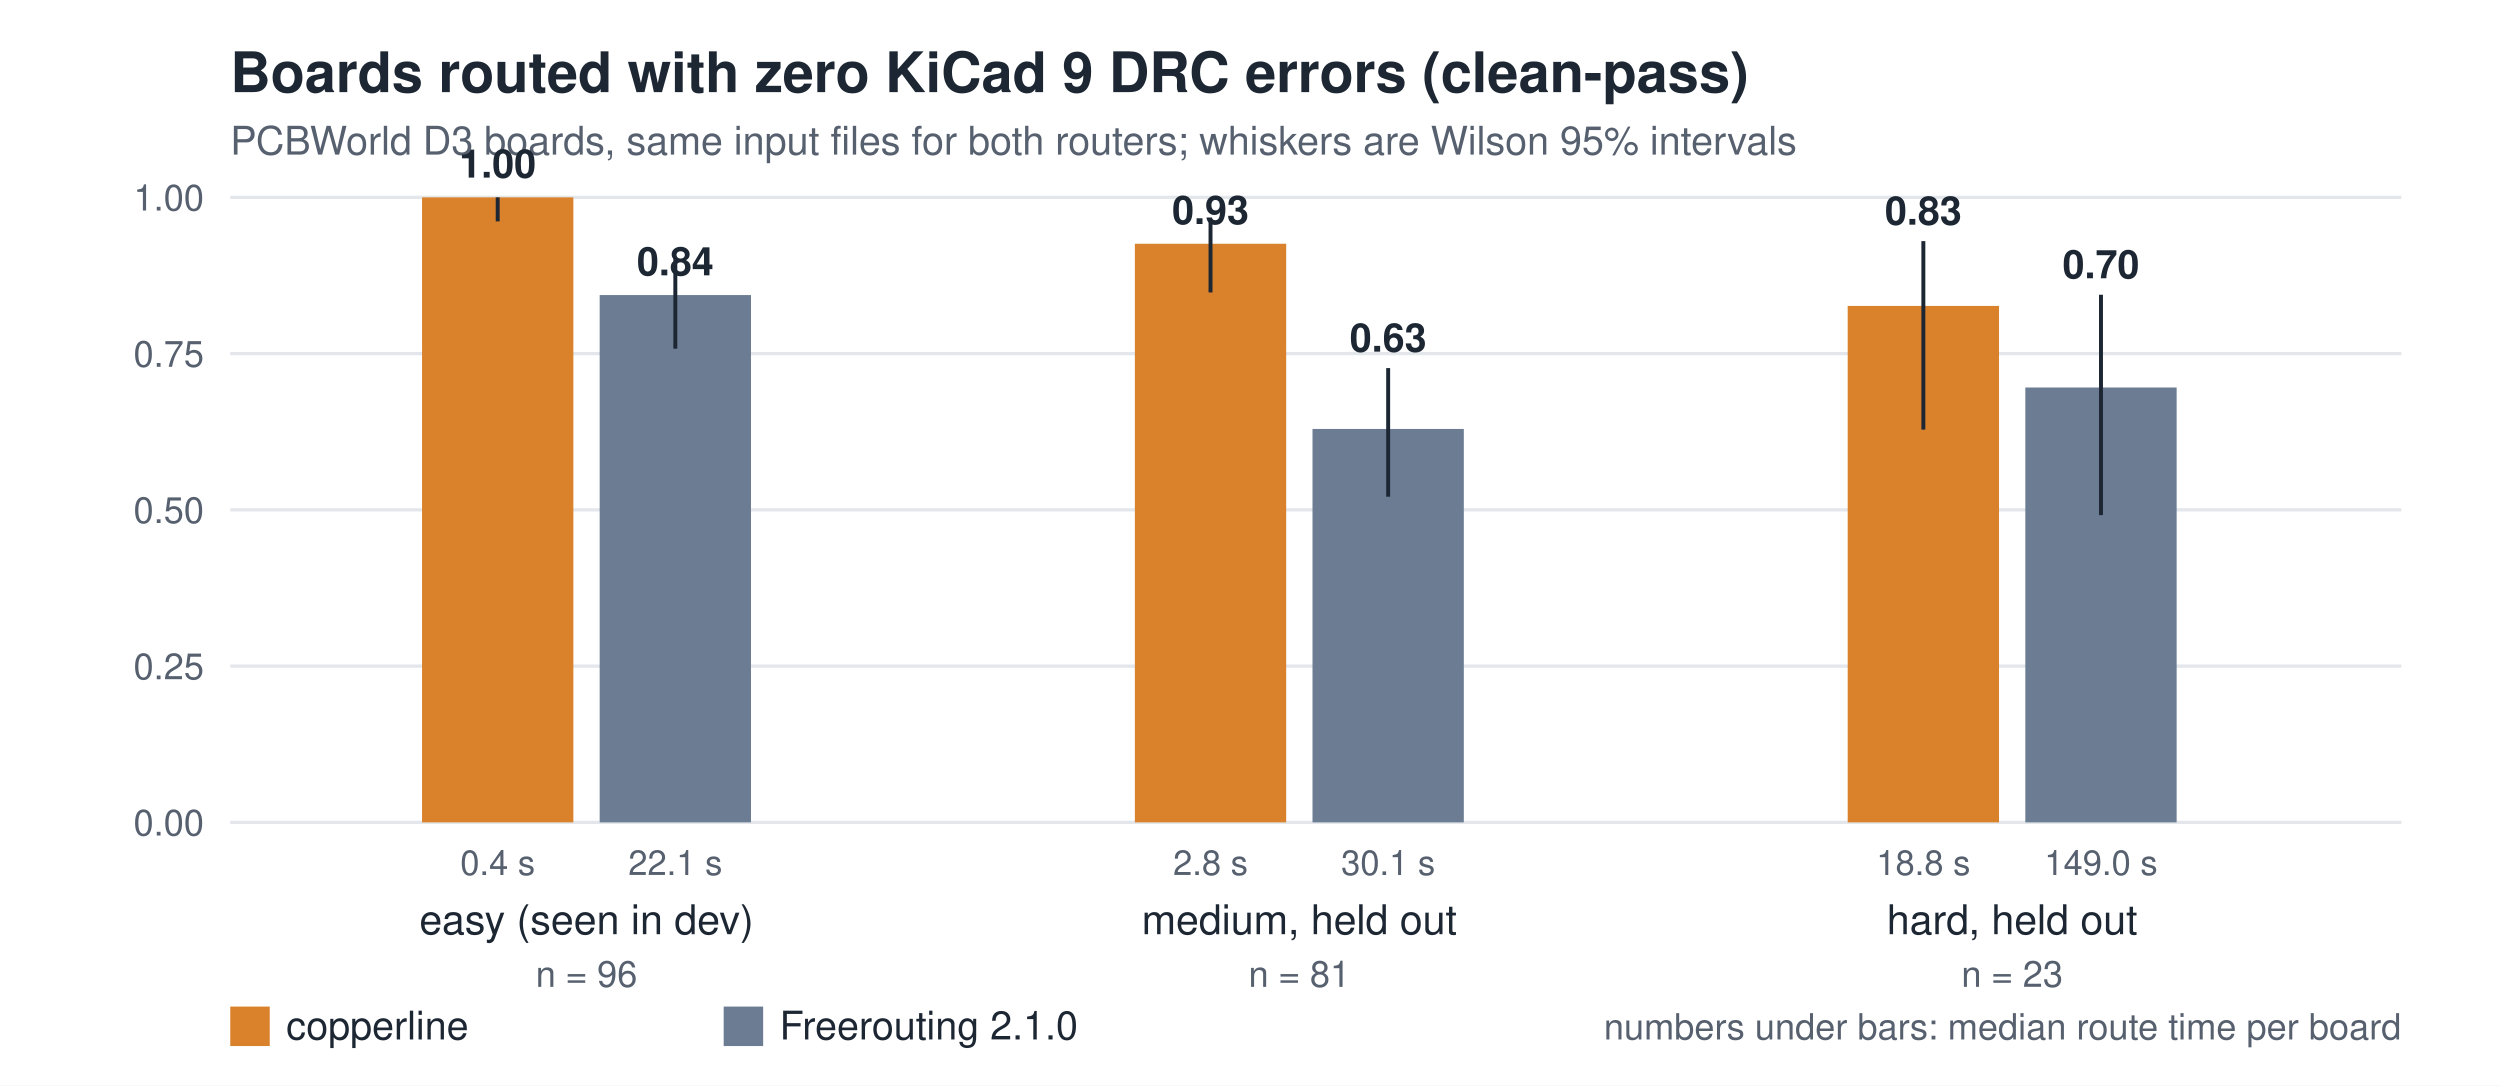
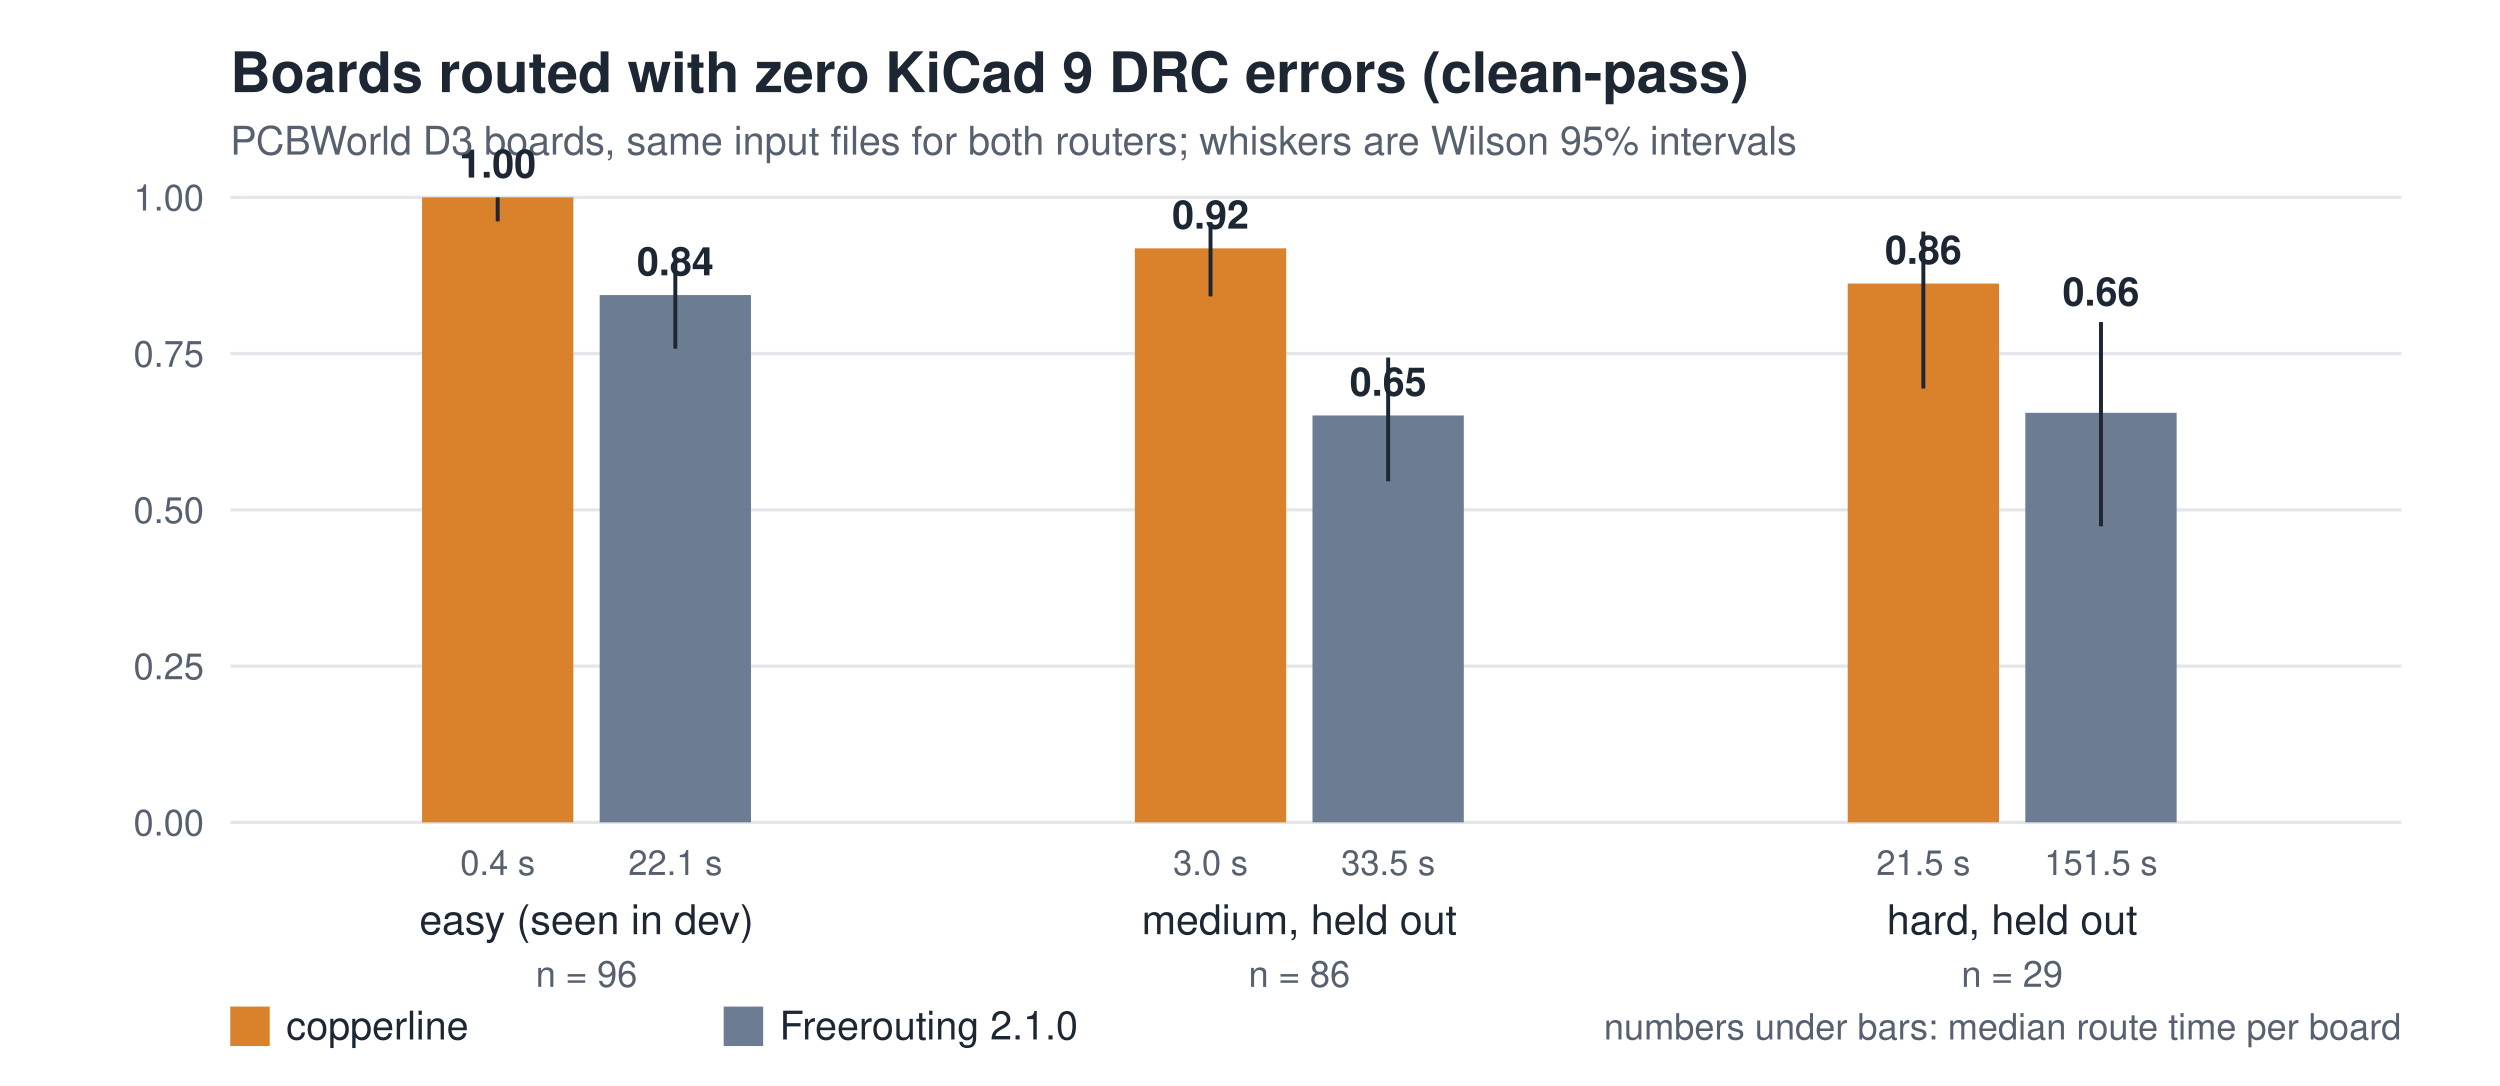
<svg xmlns="http://www.w3.org/2000/svg" viewBox="0 0 760 330" font-family="Helvetica, Arial, sans-serif">
  <rect width="760" height="330" fill="#ffffff" />
  <text x="70" y="28" font-size="17" font-weight="bold" fill="#1d2733">Boards routed with zero KiCad 9 DRC errors (clean-pass)</text>
  <text x="70" y="47" font-size="12" fill="#56606e">PCBWorld D3 boards, same input files for both routers; whiskers are Wilson 95% intervals</text>
  <line x1="70" x2="730" y1="250.0" y2="250.0" stroke="#e3e7ec" />
  <text x="62" y="254.0" font-size="11" text-anchor="end" fill="#56606e">0.00</text>
  <line x1="70" x2="730" y1="202.5" y2="202.5" stroke="#e3e7ec" />
  <text x="62" y="206.5" font-size="11" text-anchor="end" fill="#56606e">0.25</text>
  <line x1="70" x2="730" y1="155.0" y2="155.0" stroke="#e3e7ec" />
  <text x="62" y="159.0" font-size="11" text-anchor="end" fill="#56606e">0.50</text>
  <line x1="70" x2="730" y1="107.5" y2="107.5" stroke="#e3e7ec" />
  <text x="62" y="111.5" font-size="11" text-anchor="end" fill="#56606e">0.75</text>
  <line x1="70" x2="730" y1="60.0" y2="60.0" stroke="#e3e7ec" />
  <text x="62" y="64.0" font-size="11" text-anchor="end" fill="#56606e">1.00</text>
  <rect x="128.3" y="60.0" width="46" height="190.0" fill="#d9822b" />
  <line x1="151.3" x2="151.3" y1="67.3" y2="60.0" stroke="#1d2733" stroke-width="1.2" />
  <text x="151.3" y="54.0" font-size="12" text-anchor="middle" fill="#1d2733" font-weight="bold">1.00</text>
  <text x="151.3" y="266.0" font-size="10.5" text-anchor="middle" fill="#56606e">0.4 s</text>
  <rect x="182.3" y="89.7" width="46" height="160.3" fill="#6b7c93" />
  <line x1="205.3" x2="205.3" y1="106.0" y2="78.4" stroke="#1d2733" stroke-width="1.2" />
  <text x="205.3" y="83.7" font-size="12" text-anchor="middle" fill="#1d2733" font-weight="bold">0.84</text>
  <text x="205.3" y="266.0" font-size="10.5" text-anchor="middle" fill="#56606e">22.1 s</text>
  <text x="178.3" y="284.0" font-size="12.5" text-anchor="middle" fill="#1d2733">easy (seen in dev)</text>
  <text x="178.3" y="300.0" font-size="11" text-anchor="middle" fill="#56606e">n = 96</text>
-   <rect x="345.0" y="74.1" width="46" height="175.9" fill="#d9822b" />
-   <line x1="368.0" x2="368.0" y1="88.9" y2="66.5" stroke="#1d2733" stroke-width="1.2" />
-   <text x="368.0" y="68.1" font-size="12" text-anchor="middle" fill="#1d2733" font-weight="bold">0.93</text>
-   <text x="368.0" y="266.0" font-size="10.5" text-anchor="middle" fill="#56606e">2.8 s</text>
-   <rect x="399.0" y="130.4" width="46" height="119.6" fill="#6b7c93" />
-   <line x1="422.0" x2="422.0" y1="151.0" y2="111.9" stroke="#1d2733" stroke-width="1.2" />
-   <text x="422.0" y="106.9" font-size="12" text-anchor="middle" fill="#1d2733" font-weight="bold">0.63</text>
-   <text x="422.0" y="266.0" font-size="10.5" text-anchor="middle" fill="#56606e">30.1 s</text>
+   <rect x="345.0" y="75.5" width="46" height="174.5" fill="#d9822b" />
+   <line x1="368.0" x2="368.0" y1="90.1" y2="67.6" stroke="#1d2733" stroke-width="1.2" />
+   <text x="368.0" y="69.5" font-size="12" text-anchor="middle" fill="#1d2733" font-weight="bold">0.92</text>
+   <text x="368.0" y="266.0" font-size="10.5" text-anchor="middle" fill="#56606e">3.0 s</text>
+   <rect x="399.0" y="126.3" width="46" height="123.7" fill="#6b7c93" />
+   <line x1="422.0" x2="422.0" y1="146.3" y2="108.7" stroke="#1d2733" stroke-width="1.2" />
+   <text x="422.0" y="120.3" font-size="12" text-anchor="middle" fill="#1d2733" font-weight="bold">0.65</text>
+   <text x="422.0" y="266.0" font-size="10.5" text-anchor="middle" fill="#56606e">33.5 s</text>
  <text x="395.0" y="284.0" font-size="12.5" text-anchor="middle" fill="#1d2733">medium, held out</text>
-   <text x="395.0" y="300.0" font-size="11" text-anchor="middle" fill="#56606e">n = 81</text>
-   <rect x="561.7" y="93.0" width="46" height="157.0" fill="#d9822b" />
-   <line x1="584.7" x2="584.7" y1="130.6" y2="73.3" stroke="#1d2733" stroke-width="1.2" />
-   <text x="584.7" y="68.3" font-size="12" text-anchor="middle" fill="#1d2733" font-weight="bold">0.83</text>
-   <text x="584.7" y="266.0" font-size="10.5" text-anchor="middle" fill="#56606e">18.8 s</text>
-   <rect x="615.7" y="117.8" width="46" height="132.2" fill="#6b7c93" />
-   <line x1="638.7" x2="638.7" y1="156.6" y2="89.6" stroke="#1d2733" stroke-width="1.2" />
-   <text x="638.7" y="84.6" font-size="12" text-anchor="middle" fill="#1d2733" font-weight="bold">0.70</text>
-   <text x="638.7" y="266.0" font-size="10.5" text-anchor="middle" fill="#56606e">149.0 s</text>
+   <text x="395.0" y="300.0" font-size="11" text-anchor="middle" fill="#56606e">n = 86</text>
+   <rect x="561.7" y="86.2" width="46" height="163.8" fill="#d9822b" />
+   <line x1="584.7" x2="584.7" y1="118.1" y2="70.4" stroke="#1d2733" stroke-width="1.2" />
+   <text x="584.7" y="80.2" font-size="12" text-anchor="middle" fill="#1d2733" font-weight="bold">0.86</text>
+   <text x="584.7" y="266.0" font-size="10.5" text-anchor="middle" fill="#56606e">21.5 s</text>
+   <rect x="615.7" y="125.5" width="46" height="124.5" fill="#6b7c93" />
+   <line x1="638.7" x2="638.7" y1="160.0" y2="97.9" stroke="#1d2733" stroke-width="1.2" />
+   <text x="638.7" y="92.9" font-size="12" text-anchor="middle" fill="#1d2733" font-weight="bold">0.66</text>
+   <text x="638.7" y="266.0" font-size="10.5" text-anchor="middle" fill="#56606e">151.5 s</text>
  <text x="611.7" y="284.0" font-size="12.5" text-anchor="middle" fill="#1d2733">hard, held out</text>
-   <text x="611.7" y="300.0" font-size="11" text-anchor="middle" fill="#56606e">n = 23</text>
+   <text x="611.7" y="300.0" font-size="11" text-anchor="middle" fill="#56606e">n = 29</text>
  <rect x="70" y="306" width="12" height="12" fill="#d9822b" />
  <text x="87" y="316" font-size="12" fill="#1d2733">copperline</text>
  <rect x="220" y="306" width="12" height="12" fill="#6b7c93" />
  <text x="237" y="316" font-size="12" fill="#1d2733">Freerouting 2.1.0</text>
  <text x="730" y="316" font-size="11" text-anchor="end" fill="#56606e">numbers under bars: median route time per board</text>
</svg>
